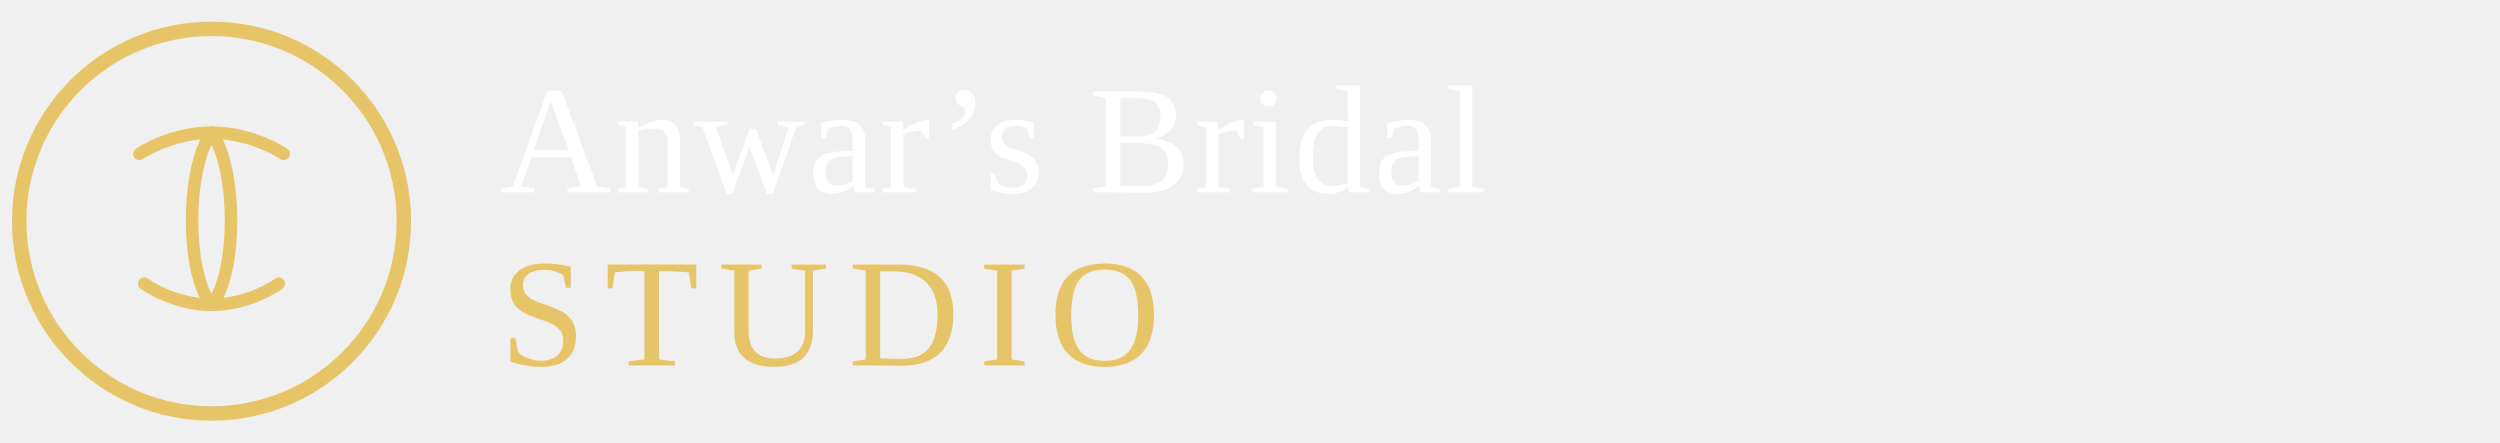
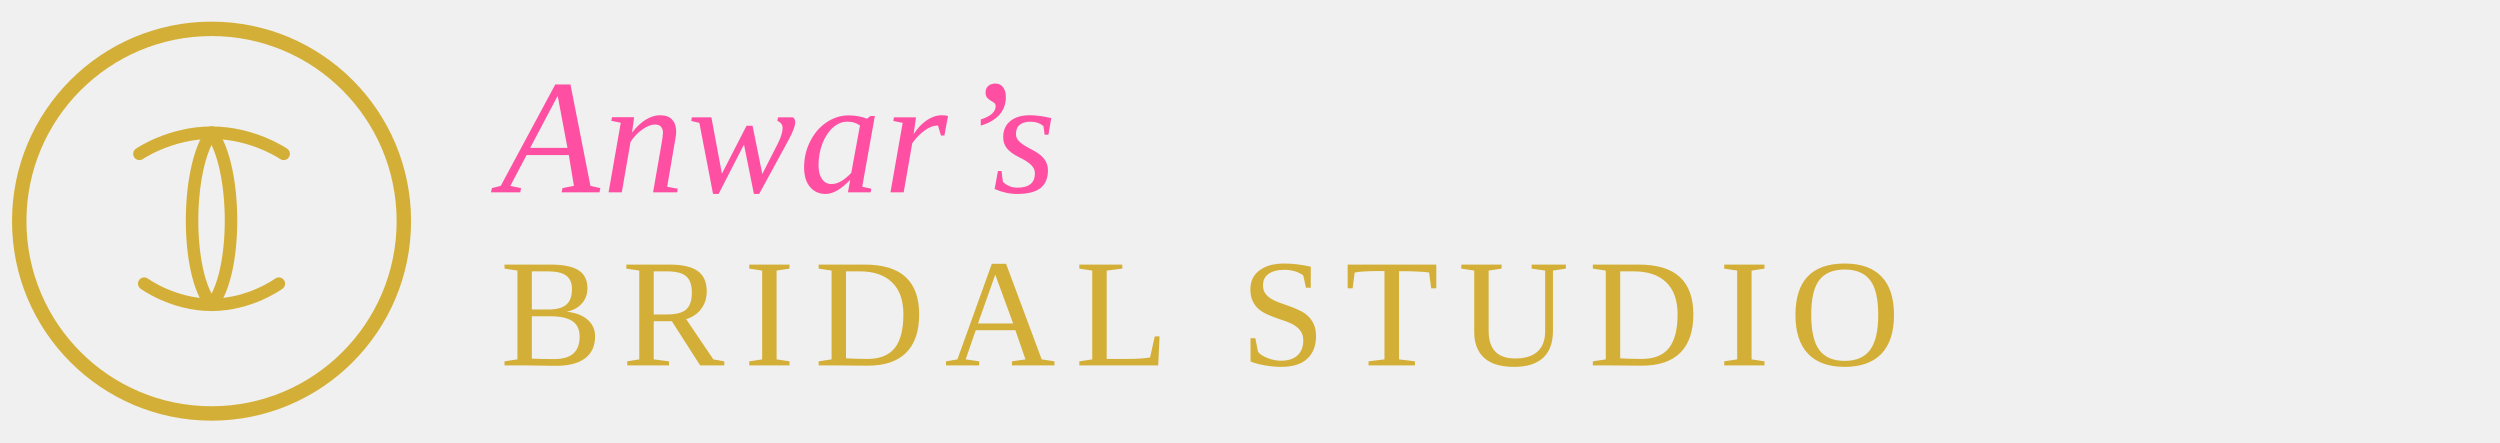
<svg xmlns="http://www.w3.org/2000/svg" width="260" height="46" viewBox="0 0 260 46" fill="none">
-   <circle cx="22" cy="23" r="20" stroke="#E8C468" stroke-width="1.5" />
-   <path d="M14.5 16C14.5 16 17.7 13.8 22 13.8C26.3 13.8 29.5 16 29.5 16" stroke="#E8C468" stroke-width="1.3" stroke-linecap="round" />
-   <path d="M15 29.5C15 29.5 18 31.7 22 31.7C26 31.7 29 29.5 29 29.5" stroke="#E8C468" stroke-width="1.3" stroke-linecap="round" />
-   <path d="M22 13.8C19.3 17.5 19.3 28.5 22 31.7" stroke="#E8C468" stroke-width="1.3" stroke-linecap="round" />
-   <path d="M22 13.8C24.7 17.5 24.7 28.5 22 31.7" stroke="#E8C468" stroke-width="1.3" stroke-linecap="round" />
-   <text x="52" y="20" font-family="Georgia, 'Times New Roman', serif" font-size="16" letter-spacing="0.3" fill="#FFFFFF">Anwar’s Bridal</text>
-   <text x="52" y="38" font-family="Georgia, 'Times New Roman', serif" font-size="16" letter-spacing="2" fill="#E8C468">STUDIO</text>
+   <circle cx="22" cy="23" r="20" stroke="#D4AF37" stroke-width="1.5" />
+   <path d="M14.5 16C14.5 16 17.7 13.8 22 13.8C26.3 13.8 29.5 16 29.5 16" stroke="#D4AF37" stroke-width="1.3" stroke-linecap="round" />
+   <path d="M15 29.5C15 29.5 18 31.7 22 31.7C26 31.7 29 29.5 29 29.5" stroke="#D4AF37" stroke-width="1.3" stroke-linecap="round" />
+   <path d="M22 13.8C19.3 17.5 19.3 28.5 22 31.7" stroke="#D4AF37" stroke-width="1.3" stroke-linecap="round" />
+   <path d="M22 13.8C24.7 17.5 24.7 28.5 22 31.7" stroke="#D4AF37" stroke-width="1.3" stroke-linecap="round" />
+   <text x="52" y="20" font-family="Georgia, 'Times New Roman', serif" font-style="italic" font-size="17" letter-spacing="0.3" fill="#FF4FA3">Anwar’s</text>
+   <text x="52" y="38" font-family="Georgia, 'Times New Roman', serif" font-size="16" letter-spacing="2" fill="#D4AF37">BRIDAL STUDIO</text>
</svg>
